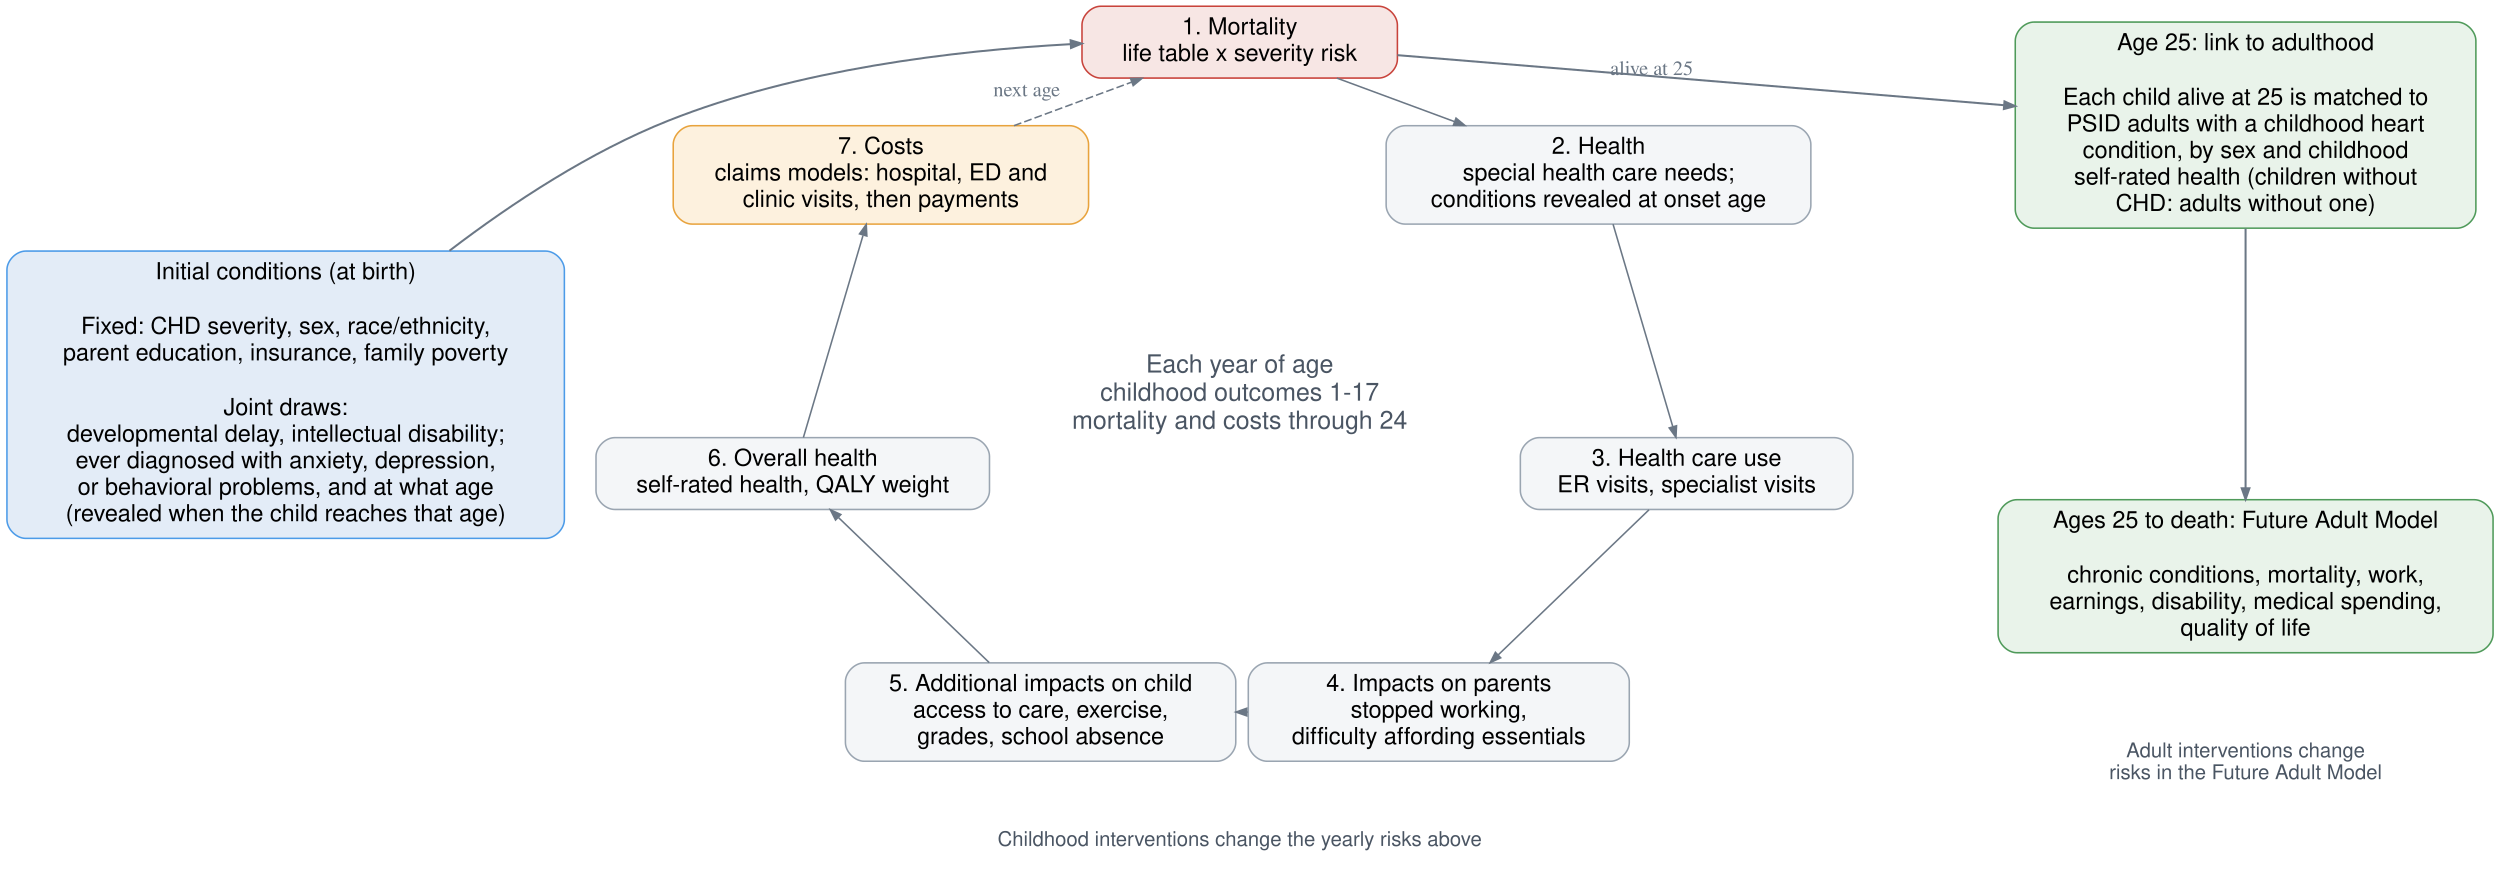
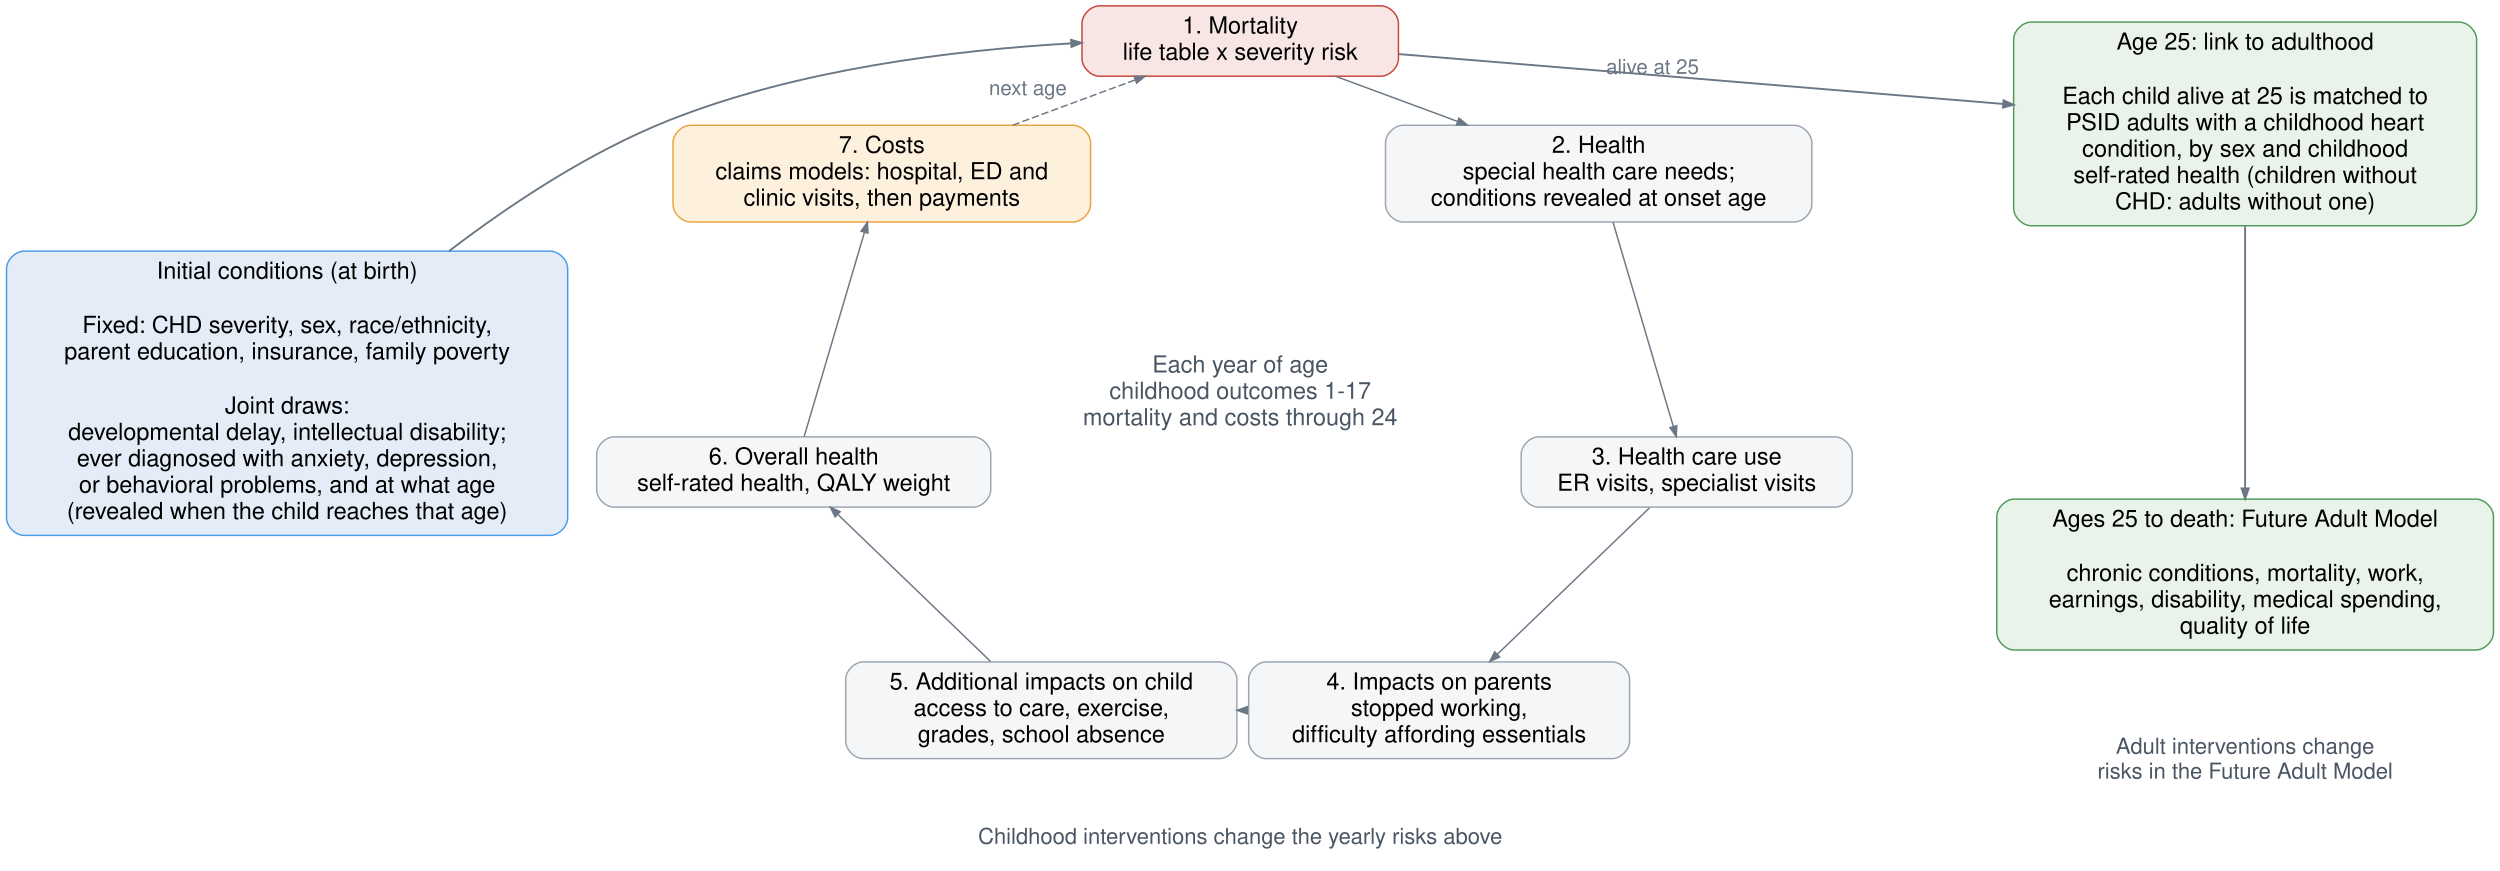
- <svg xmlns="http://www.w3.org/2000/svg" width="1600pt" height="560pt" viewBox="0.00 0.00 1600.20 560.38">
-   <g id="graph0" class="graph" transform="scale(1 1) rotate(0) translate(4 556.38)">
+ <svg xmlns="http://www.w3.org/2000/svg" width="1705pt" height="594pt" viewBox="0.00 0.00 1705.42 594.47">
+   <g id="graph0" class="graph" transform="scale(1 1) rotate(0) translate(4 590.47)">
    <g id="node1" class="node">
-       <path fill="#e3ecf7" stroke="#4c9be8" d="M345,-395.58C345,-395.58 12,-395.58 12,-395.58 6,-395.58 0,-389.58 0,-383.58 0,-383.58 0,-223.58 0,-223.58 0,-217.58 6,-211.58 12,-211.58 12,-211.58 345,-211.58 345,-211.58 351,-211.58 357,-217.58 357,-223.58 357,-223.58 357,-383.58 357,-383.58 357,-389.58 351,-395.58 345,-395.58" />
-       <text text-anchor="middle" x="178.5" y="-377.58" font-family="Helvetica,sans-Serif" font-size="15.00">Initial conditions (at birth)</text>
-       <text text-anchor="middle" x="178.5" y="-342.58" font-family="Helvetica,sans-Serif" font-size="15.00">Fixed: CHD severity, sex, race/ethnicity,</text>
-       <text text-anchor="middle" x="178.5" y="-325.58" font-family="Helvetica,sans-Serif" font-size="15.00">parent education, insurance, family poverty</text>
-       <text text-anchor="middle" x="178.5" y="-290.58" font-family="Helvetica,sans-Serif" font-size="15.00">Joint draws:</text>
-       <text text-anchor="middle" x="178.5" y="-273.58" font-family="Helvetica,sans-Serif" font-size="15.00">developmental delay, intellectual disability;</text>
-       <text text-anchor="middle" x="178.5" y="-256.58" font-family="Helvetica,sans-Serif" font-size="15.00">ever diagnosed with anxiety, depression,</text>
-       <text text-anchor="middle" x="178.5" y="-239.58" font-family="Helvetica,sans-Serif" font-size="15.00">or behavioral problems, and at what age</text>
-       <text text-anchor="middle" x="178.5" y="-222.58" font-family="Helvetica,sans-Serif" font-size="15.00">(revealed when the child reaches that age)</text>
+       <path fill="#e3ecf7" stroke="#4c9be8" d="M371,-419.05C371,-419.05 12,-419.05 12,-419.05 6,-419.05 0,-413.05 0,-407.05 0,-407.05 0,-237.05 0,-237.05 0,-231.05 6,-225.05 12,-225.05 12,-225.05 371,-225.05 371,-225.05 377,-225.05 383,-231.05 383,-237.05 383,-237.05 383,-407.05 383,-407.05 383,-413.05 377,-419.05 371,-419.05" />
+       <text text-anchor="middle" x="191.5" y="-400.25" font-family="Helvetica,sans-Serif" font-size="16.00">Initial conditions (at birth)</text>
+       <text text-anchor="middle" x="191.5" y="-363.25" font-family="Helvetica,sans-Serif" font-size="16.00">Fixed: CHD severity, sex, race/ethnicity,</text>
+       <text text-anchor="middle" x="191.5" y="-345.25" font-family="Helvetica,sans-Serif" font-size="16.00">parent education, insurance, family poverty</text>
+       <text text-anchor="middle" x="191.5" y="-308.25" font-family="Helvetica,sans-Serif" font-size="16.00">Joint draws:</text>
+       <text text-anchor="middle" x="191.5" y="-290.25" font-family="Helvetica,sans-Serif" font-size="16.00">developmental delay, intellectual disability;</text>
+       <text text-anchor="middle" x="191.5" y="-272.25" font-family="Helvetica,sans-Serif" font-size="16.00">ever diagnosed with anxiety, depression,</text>
+       <text text-anchor="middle" x="191.5" y="-254.25" font-family="Helvetica,sans-Serif" font-size="16.00">or behavioral problems, and at what age</text>
+       <text text-anchor="middle" x="191.5" y="-236.25" font-family="Helvetica,sans-Serif" font-size="16.00">(revealed when the child reaches that age)</text>
    </g>
    <g id="node3" class="node">
-       <path fill="#f7e6e4" stroke="#c8433b" d="M878.5,-552.38C878.5,-552.38 700.5,-552.38 700.5,-552.38 694.5,-552.38 688.5,-546.38 688.5,-540.38 688.5,-540.38 688.5,-518.38 688.5,-518.38 688.5,-512.38 694.5,-506.38 700.5,-506.38 700.5,-506.38 878.5,-506.38 878.5,-506.38 884.5,-506.38 890.5,-512.38 890.5,-518.38 890.5,-518.38 890.5,-540.38 890.5,-540.38 890.5,-546.38 884.5,-552.38 878.5,-552.38" />
-       <text text-anchor="middle" x="789.5" y="-534.38" font-family="Helvetica,sans-Serif" font-size="15.00">1. Mortality</text>
-       <text text-anchor="middle" x="789.5" y="-517.38" font-family="Helvetica,sans-Serif" font-size="15.00">life table x severity risk</text>
+       <path fill="#f7e6e4" stroke="#c8433b" d="M938.03,-586.47C938.03,-586.47 746.03,-586.47 746.03,-586.47 740.03,-586.47 734.03,-580.47 734.03,-574.47 734.03,-574.47 734.03,-550.47 734.03,-550.47 734.03,-544.47 740.03,-538.47 746.03,-538.47 746.03,-538.47 938.03,-538.47 938.03,-538.47 944.03,-538.47 950.03,-544.47 950.03,-550.47 950.03,-550.47 950.03,-574.47 950.03,-574.47 950.03,-580.47 944.03,-586.47 938.03,-586.47" />
+       <text text-anchor="middle" x="842.03" y="-567.67" font-family="Helvetica,sans-Serif" font-size="16.00">1. Mortality</text>
+       <text text-anchor="middle" x="842.03" y="-549.67" font-family="Helvetica,sans-Serif" font-size="16.00">life table x severity risk</text>
    </g>
    <g id="edge8" class="edge">
-       <path fill="none" stroke="#6b7785" stroke-width="1.3" d="M283.39,-395.79C324.48,-427.14 373.69,-459.22 423.51,-479.07 506.05,-511.95 606.43,-523.98 681.18,-528.09" />
-       <polygon fill="#6b7785" stroke="#6b7785" stroke-width="1.3" points="681.21,-530.55 688.33,-528.47 681.47,-525.65 681.21,-530.55" />
+       <path fill="none" stroke="#6b7785" stroke-width="1.3" d="M301.96,-419.07C345.8,-452.53 398.42,-486.91 451.68,-508.16 539.74,-543.29 646.84,-556.3 726.56,-560.85" />
+       <polygon fill="#6b7785" stroke="#6b7785" stroke-width="1.3" points="726.58,-563.3 733.71,-561.24 726.85,-558.41 726.58,-563.3" />
    </g>
    <g id="node2" class="node">
-       <text text-anchor="middle" x="789.5" y="-317.78" font-family="Helvetica,sans-Serif" font-size="16.00" fill="#4a5563">Each year of age</text>
-       <text text-anchor="middle" x="789.5" y="-299.78" font-family="Helvetica,sans-Serif" font-size="16.00" fill="#4a5563">childhood outcomes 1-17</text>
-       <text text-anchor="middle" x="789.5" y="-281.78" font-family="Helvetica,sans-Serif" font-size="16.00" fill="#4a5563">mortality and costs through 24</text>
+       <text text-anchor="middle" x="842.03" y="-336.25" font-family="Helvetica,sans-Serif" font-size="16.00" fill="#4a5563">Each year of age</text>
+       <text text-anchor="middle" x="842.03" y="-318.25" font-family="Helvetica,sans-Serif" font-size="16.00" fill="#4a5563">childhood outcomes 1-17</text>
+       <text text-anchor="middle" x="842.03" y="-300.25" font-family="Helvetica,sans-Serif" font-size="16.00" fill="#4a5563">mortality and costs through 24</text>
    </g>
    <g id="node4" class="node">
-       <path fill="#f4f6f8" stroke="#9aa5b1" d="M1143.29,-475.87C1143.29,-475.87 895.29,-475.87 895.29,-475.87 889.29,-475.87 883.29,-469.87 883.29,-463.87 883.29,-463.87 883.29,-424.87 883.29,-424.87 883.29,-418.87 889.29,-412.87 895.29,-412.87 895.29,-412.87 1143.29,-412.87 1143.29,-412.87 1149.29,-412.87 1155.29,-418.87 1155.29,-424.87 1155.29,-424.87 1155.29,-463.87 1155.29,-463.87 1155.29,-469.87 1149.29,-475.87 1143.29,-475.87" />
-       <text text-anchor="middle" x="1019.29" y="-457.87" font-family="Helvetica,sans-Serif" font-size="15.00">2. Health</text>
-       <text text-anchor="middle" x="1019.29" y="-440.87" font-family="Helvetica,sans-Serif" font-size="15.00">special health care needs;</text>
-       <text text-anchor="middle" x="1019.29" y="-423.87" font-family="Helvetica,sans-Serif" font-size="15.00">conditions revealed at onset age</text>
+       <path fill="#f4f6f8" stroke="#9aa5b1" d="M1220.19,-504.96C1220.19,-504.96 953.19,-504.96 953.19,-504.96 947.19,-504.96 941.19,-498.96 941.19,-492.96 941.19,-492.96 941.19,-450.96 941.19,-450.96 941.19,-444.96 947.19,-438.96 953.19,-438.96 953.19,-438.96 1220.19,-438.96 1220.19,-438.96 1226.19,-438.96 1232.19,-444.96 1232.19,-450.96 1232.19,-450.96 1232.19,-492.96 1232.19,-492.96 1232.19,-498.96 1226.19,-504.96 1220.19,-504.96" />
+       <text text-anchor="middle" x="1086.69" y="-486.16" font-family="Helvetica,sans-Serif" font-size="16.00">2. Health</text>
+       <text text-anchor="middle" x="1086.69" y="-468.16" font-family="Helvetica,sans-Serif" font-size="16.00">special health care needs;</text>
+       <text text-anchor="middle" x="1086.69" y="-450.16" font-family="Helvetica,sans-Serif" font-size="16.00">conditions revealed at onset age</text>
    </g>
    <g id="edge1" class="edge">
-       <path fill="none" stroke="#6b7785" d="M851.68,-506.37C874.87,-497.8 901.7,-487.87 927.02,-478.51" />
-       <polygon fill="#6b7785" stroke="#6b7785" points="928.05,-480.74 933.76,-476.01 926.35,-476.14 928.05,-480.74" />
+       <path fill="none" stroke="#6b7785" d="M906.96,-538.45C932.51,-529 962.39,-517.94 990.37,-507.59" />
+       <polygon fill="#6b7785" stroke="#6b7785" points="991.34,-509.85 997.06,-505.12 989.64,-505.25 991.34,-509.85" />
    </g>
    <g id="node10" class="node">
-       <path fill="#e9f3ea" stroke="#4f9a5a" d="M1569.2,-542.25C1569.2,-542.25 1298.2,-542.25 1298.2,-542.25 1292.2,-542.25 1286.2,-536.25 1286.2,-530.25 1286.2,-530.25 1286.2,-422.25 1286.2,-422.25 1286.2,-416.25 1292.2,-410.25 1298.2,-410.25 1298.2,-410.25 1569.2,-410.25 1569.2,-410.25 1575.2,-410.25 1581.2,-416.25 1581.2,-422.25 1581.2,-422.25 1581.2,-530.25 1581.2,-530.25 1581.2,-536.25 1575.2,-542.25 1569.2,-542.25" />
-       <text text-anchor="middle" x="1433.7" y="-524.25" font-family="Helvetica,sans-Serif" font-size="15.00">Age 25: link to adulthood</text>
-       <text text-anchor="middle" x="1433.7" y="-489.25" font-family="Helvetica,sans-Serif" font-size="15.00">Each child alive at 25 is matched to</text>
-       <text text-anchor="middle" x="1433.7" y="-472.25" font-family="Helvetica,sans-Serif" font-size="15.00">PSID adults with a childhood heart</text>
-       <text text-anchor="middle" x="1433.7" y="-455.25" font-family="Helvetica,sans-Serif" font-size="15.00">condition, by sex and childhood</text>
-       <text text-anchor="middle" x="1433.7" y="-438.25" font-family="Helvetica,sans-Serif" font-size="15.00">self-rated health (children without</text>
-       <text text-anchor="middle" x="1433.7" y="-421.25" font-family="Helvetica,sans-Serif" font-size="15.00">CHD: adults without one)</text>
+       <path fill="#e9f3ea" stroke="#4f9a5a" d="M1673.92,-575.4C1673.92,-575.4 1381.92,-575.4 1381.92,-575.4 1375.92,-575.4 1369.92,-569.4 1369.92,-563.4 1369.92,-563.4 1369.92,-448.4 1369.92,-448.4 1369.92,-442.4 1375.92,-436.4 1381.92,-436.4 1381.92,-436.4 1673.92,-436.4 1673.92,-436.4 1679.92,-436.4 1685.92,-442.4 1685.92,-448.4 1685.92,-448.4 1685.92,-563.4 1685.92,-563.4 1685.92,-569.4 1679.92,-575.4 1673.92,-575.4" />
+       <text text-anchor="middle" x="1527.92" y="-556.6" font-family="Helvetica,sans-Serif" font-size="16.00">Age 25: link to adulthood</text>
+       <text text-anchor="middle" x="1527.92" y="-519.6" font-family="Helvetica,sans-Serif" font-size="16.00">Each child alive at 25 is matched to</text>
+       <text text-anchor="middle" x="1527.92" y="-501.6" font-family="Helvetica,sans-Serif" font-size="16.00">PSID adults with a childhood heart</text>
+       <text text-anchor="middle" x="1527.92" y="-483.6" font-family="Helvetica,sans-Serif" font-size="16.00">condition, by sex and childhood</text>
+       <text text-anchor="middle" x="1527.92" y="-465.6" font-family="Helvetica,sans-Serif" font-size="16.00">self-rated health (children without</text>
+       <text text-anchor="middle" x="1527.92" y="-447.6" font-family="Helvetica,sans-Serif" font-size="16.00">CHD: adults without one)</text>
    </g>
    <g id="edge9" class="edge">
-       <path fill="none" stroke="#6b7785" stroke-width="1.3" d="M890.51,-521.05C994.67,-512.46 1158.42,-498.95 1278.93,-489.01" />
-       <polygon fill="#6b7785" stroke="#6b7785" stroke-width="1.3" points="1279.3,-491.44 1286.08,-488.42 1278.9,-486.56 1279.3,-491.44" />
-       <text text-anchor="middle" x="1053.31" y="-508.34" font-family="Times,serif" font-size="13.00" fill="#6b7785">alive at 25</text>
+       <path fill="none" stroke="#6b7785" stroke-width="1.3" d="M950.34,-553.54C1061.11,-544.4 1234.64,-530.09 1362.6,-519.53" />
+       <polygon fill="#6b7785" stroke="#6b7785" stroke-width="1.3" points="1363.04,-521.96 1369.81,-518.94 1362.63,-517.07 1363.04,-521.96" />
+       <text text-anchor="middle" x="1123.41" y="-540.05" font-family="Helvetica,sans-Serif" font-size="14.00" fill="#6b7785">alive at 25</text>
    </g>
    <g id="node5" class="node">
-       <path fill="#f4f6f8" stroke="#9aa5b1" d="M1170.24,-276.1C1170.24,-276.1 981.24,-276.1 981.24,-276.1 975.24,-276.1 969.24,-270.1 969.24,-264.1 969.24,-264.1 969.24,-242.1 969.24,-242.1 969.24,-236.1 975.24,-230.1 981.24,-230.1 981.24,-230.1 1170.24,-230.1 1170.24,-230.1 1176.24,-230.1 1182.24,-236.1 1182.24,-242.1 1182.24,-242.1 1182.24,-264.1 1182.24,-264.1 1182.24,-270.1 1176.24,-276.1 1170.24,-276.1" />
-       <text text-anchor="middle" x="1075.74" y="-258.1" font-family="Helvetica,sans-Serif" font-size="15.00">3. Health care use</text>
-       <text text-anchor="middle" x="1075.74" y="-241.1" font-family="Helvetica,sans-Serif" font-size="15.00">ER visits, specialist visits</text>
+       <path fill="#f4f6f8" stroke="#9aa5b1" d="M1247.79,-292.31C1247.79,-292.31 1045.79,-292.31 1045.79,-292.31 1039.79,-292.31 1033.79,-286.31 1033.79,-280.31 1033.79,-280.31 1033.79,-256.31 1033.79,-256.31 1033.79,-250.31 1039.79,-244.31 1045.79,-244.31 1045.79,-244.31 1247.79,-244.31 1247.79,-244.31 1253.79,-244.31 1259.79,-250.31 1259.79,-256.31 1259.79,-256.31 1259.79,-280.31 1259.79,-280.31 1259.79,-286.31 1253.79,-292.31 1247.79,-292.31" />
+       <text text-anchor="middle" x="1146.79" y="-273.51" font-family="Helvetica,sans-Serif" font-size="16.00">3. Health care use</text>
+       <text text-anchor="middle" x="1146.79" y="-255.51" font-family="Helvetica,sans-Serif" font-size="16.00">ER visits, specialist visits</text>
    </g>
    <g id="edge2" class="edge">
-       <path fill="none" stroke="#6b7785" d="M1028.61,-412.79C1039.24,-376.78 1056.48,-318.35 1066.9,-283.04" />
-       <polygon fill="#6b7785" stroke="#6b7785" points="1069.26,-283.71 1068.89,-276.3 1064.56,-282.32 1069.26,-283.71" />
+       <path fill="none" stroke="#6b7785" d="M1096.48,-438.79C1107.88,-400.17 1126.56,-336.88 1137.67,-299.25" />
+       <polygon fill="#6b7785" stroke="#6b7785" points="1140.02,-299.94 1139.65,-292.53 1135.32,-298.55 1140.02,-299.94" />
    </g>
    <g id="node6" class="node">
-       <path fill="#f4f6f8" stroke="#9aa5b1" d="M1027.01,-131.85C1027.01,-131.85 807.01,-131.85 807.01,-131.85 801.01,-131.85 795.01,-125.85 795.01,-119.85 795.01,-119.85 795.01,-80.85 795.01,-80.85 795.01,-74.85 801.01,-68.85 807.01,-68.85 807.01,-68.85 1027.01,-68.85 1027.01,-68.85 1033.01,-68.85 1039.01,-74.85 1039.01,-80.85 1039.01,-80.85 1039.01,-119.85 1039.01,-119.85 1039.01,-125.85 1033.01,-131.85 1027.01,-131.85" />
-       <text text-anchor="middle" x="917.01" y="-113.85" font-family="Helvetica,sans-Serif" font-size="15.00">4. Impacts on parents</text>
-       <text text-anchor="middle" x="917.01" y="-96.85" font-family="Helvetica,sans-Serif" font-size="15.00">stopped working,</text>
-       <text text-anchor="middle" x="917.01" y="-79.85" font-family="Helvetica,sans-Serif" font-size="15.00">difficulty affording essentials</text>
+       <path fill="#f4f6f8" stroke="#9aa5b1" d="M1095.8,-138.68C1095.8,-138.68 859.8,-138.68 859.8,-138.68 853.8,-138.68 847.8,-132.68 847.8,-126.68 847.8,-126.68 847.8,-84.68 847.8,-84.68 847.8,-78.68 853.8,-72.68 859.8,-72.68 859.8,-72.68 1095.8,-72.68 1095.8,-72.68 1101.8,-72.68 1107.8,-78.68 1107.8,-84.68 1107.8,-84.68 1107.8,-126.68 1107.8,-126.68 1107.8,-132.68 1101.8,-138.68 1095.8,-138.68" />
+       <text text-anchor="middle" x="977.8" y="-119.88" font-family="Helvetica,sans-Serif" font-size="16.00">4. Impacts on parents</text>
+       <text text-anchor="middle" x="977.8" y="-101.88" font-family="Helvetica,sans-Serif" font-size="16.00">stopped working,</text>
+       <text text-anchor="middle" x="977.8" y="-83.88" font-family="Helvetica,sans-Serif" font-size="16.00">difficulty affording essentials</text>
    </g>
    <g id="edge3" class="edge">
-       <path fill="none" stroke="#6b7785" d="M1051.63,-229.9C1025.97,-205.21 985.01,-165.79 955,-136.91" />
-       <polygon fill="#6b7785" stroke="#6b7785" points="956.65,-135.1 949.91,-132.01 953.26,-138.63 956.65,-135.1" />
+       <path fill="none" stroke="#6b7785" d="M1121.49,-243.97C1093.96,-217.47 1049.58,-174.76 1017.42,-143.81" />
+       <polygon fill="#6b7785" stroke="#6b7785" points="1019.11,-142.04 1012.37,-138.95 1015.71,-145.57 1019.11,-142.04" />
    </g>
    <g id="node7" class="node">
-       <path fill="#f4f6f8" stroke="#9aa5b1" d="M774.99,-131.85C774.99,-131.85 548.99,-131.85 548.99,-131.85 542.99,-131.85 536.99,-125.85 536.99,-119.85 536.99,-119.85 536.99,-80.85 536.99,-80.85 536.99,-74.85 542.99,-68.85 548.99,-68.85 548.99,-68.85 774.99,-68.85 774.99,-68.85 780.99,-68.85 786.99,-74.85 786.99,-80.85 786.99,-80.85 786.99,-119.85 786.99,-119.85 786.99,-125.85 780.99,-131.85 774.99,-131.85" />
-       <text text-anchor="middle" x="661.99" y="-113.85" font-family="Helvetica,sans-Serif" font-size="15.00">5. Additional impacts on child</text>
-       <text text-anchor="middle" x="661.99" y="-96.85" font-family="Helvetica,sans-Serif" font-size="15.00">access to care, exercise,</text>
-       <text text-anchor="middle" x="661.99" y="-79.85" font-family="Helvetica,sans-Serif" font-size="15.00">grades, school absence</text>
+       <path fill="#f4f6f8" stroke="#9aa5b1" d="M827.77,-138.68C827.77,-138.68 584.77,-138.68 584.77,-138.68 578.77,-138.68 572.77,-132.68 572.77,-126.68 572.77,-126.68 572.77,-84.68 572.77,-84.68 572.77,-78.68 578.77,-72.68 584.77,-72.68 584.77,-72.68 827.77,-72.68 827.77,-72.68 833.77,-72.68 839.77,-78.68 839.77,-84.68 839.77,-84.68 839.77,-126.68 839.77,-126.68 839.77,-132.68 833.77,-138.68 827.77,-138.68" />
+       <text text-anchor="middle" x="706.27" y="-119.88" font-family="Helvetica,sans-Serif" font-size="16.00">5. Additional impacts on child</text>
+       <text text-anchor="middle" x="706.27" y="-101.88" font-family="Helvetica,sans-Serif" font-size="16.00">access to care, exercise,</text>
+       <text text-anchor="middle" x="706.27" y="-83.88" font-family="Helvetica,sans-Serif" font-size="16.00">grades, school absence</text>
    </g>
    <g id="edge4" class="edge">
-       <path fill="none" stroke="#6b7785" d="M794.73,-100.35C794.57,-100.35 794.41,-100.35 794.25,-100.35" />
-       <polygon fill="#6b7785" stroke="#6b7785" points="794.05,-97.9 787.05,-100.35 794.05,-102.8 794.05,-97.9" />
+       <path fill="none" stroke="#6b7785" d="M847.6,-105.68C847.44,-105.68 847.28,-105.68 847.12,-105.68" />
+       <polygon fill="#6b7785" stroke="#6b7785" points="846.84,-103.23 839.84,-105.68 846.84,-108.13 846.84,-103.23" />
    </g>
    <g id="node8" class="node">
-       <path fill="#f4f6f8" stroke="#9aa5b1" d="M617.26,-276.1C617.26,-276.1 389.26,-276.1 389.26,-276.1 383.26,-276.1 377.26,-270.1 377.26,-264.1 377.26,-264.1 377.26,-242.1 377.26,-242.1 377.26,-236.1 383.26,-230.1 389.26,-230.1 389.26,-230.1 617.26,-230.1 617.26,-230.1 623.26,-230.1 629.26,-236.1 629.26,-242.1 629.26,-242.1 629.26,-264.1 629.26,-264.1 629.26,-270.1 623.26,-276.1 617.26,-276.1" />
-       <text text-anchor="middle" x="503.26" y="-258.1" font-family="Helvetica,sans-Serif" font-size="15.00">6. Overall health</text>
-       <text text-anchor="middle" x="503.26" y="-241.1" font-family="Helvetica,sans-Serif" font-size="15.00">self-rated health, QALY weight</text>
+       <path fill="#f4f6f8" stroke="#9aa5b1" d="M659.77,-292.31C659.77,-292.31 414.77,-292.31 414.77,-292.31 408.77,-292.31 402.77,-286.31 402.77,-280.31 402.77,-280.31 402.77,-256.31 402.77,-256.31 402.77,-250.31 408.77,-244.31 414.77,-244.31 414.77,-244.31 659.77,-244.31 659.77,-244.31 665.77,-244.31 671.77,-250.31 671.77,-256.31 671.77,-256.31 671.77,-280.31 671.77,-280.31 671.77,-286.31 665.77,-292.31 659.77,-292.31" />
+       <text text-anchor="middle" x="537.27" y="-273.51" font-family="Helvetica,sans-Serif" font-size="16.00">6. Overall health</text>
+       <text text-anchor="middle" x="537.27" y="-255.51" font-family="Helvetica,sans-Serif" font-size="16.00">self-rated health, QALY weight</text>
    </g>
    <g id="edge5" class="edge">
-       <path fill="none" stroke="#6b7785" d="M629.1,-132C600.66,-159.36 559.94,-198.55 532.6,-224.87" />
-       <polygon fill="#6b7785" stroke="#6b7785" points="530.66,-223.33 527.32,-229.95 534.06,-226.86 530.66,-223.33" />
+       <path fill="none" stroke="#6b7785" d="M671.66,-138.98C641.03,-168.47 596.76,-211.07 567.51,-239.21" />
+       <polygon fill="#6b7785" stroke="#6b7785" points="565.58,-237.67 562.24,-244.29 568.98,-241.2 565.58,-237.67" />
    </g>
    <g id="node9" class="node">
-       <path fill="#fdf1de" stroke="#e8a33d" d="M680.71,-475.87C680.71,-475.87 438.71,-475.87 438.71,-475.87 432.71,-475.87 426.71,-469.87 426.71,-463.87 426.71,-463.87 426.71,-424.87 426.71,-424.87 426.71,-418.87 432.71,-412.87 438.71,-412.87 438.71,-412.87 680.71,-412.87 680.71,-412.87 686.71,-412.87 692.71,-418.87 692.71,-424.87 692.71,-424.87 692.71,-463.87 692.71,-463.87 692.71,-469.87 686.71,-475.87 680.71,-475.87" />
-       <text text-anchor="middle" x="559.71" y="-457.87" font-family="Helvetica,sans-Serif" font-size="15.00">7. Costs</text>
-       <text text-anchor="middle" x="559.71" y="-440.87" font-family="Helvetica,sans-Serif" font-size="15.00">claims models: hospital, ED and</text>
-       <text text-anchor="middle" x="559.71" y="-423.87" font-family="Helvetica,sans-Serif" font-size="15.00">clinic visits, then payments</text>
+       <path fill="#fdf1de" stroke="#e8a33d" d="M727.88,-504.96C727.88,-504.96 466.88,-504.96 466.88,-504.96 460.88,-504.96 454.88,-498.96 454.88,-492.96 454.88,-492.96 454.88,-450.96 454.88,-450.96 454.88,-444.96 460.88,-438.96 466.88,-438.96 466.88,-438.96 727.88,-438.96 727.88,-438.96 733.88,-438.96 739.88,-444.96 739.88,-450.96 739.88,-450.96 739.88,-492.96 739.88,-492.96 739.88,-498.96 733.88,-504.96 727.88,-504.96" />
+       <text text-anchor="middle" x="597.38" y="-486.16" font-family="Helvetica,sans-Serif" font-size="16.00">7. Costs</text>
+       <text text-anchor="middle" x="597.38" y="-468.16" font-family="Helvetica,sans-Serif" font-size="16.00">claims models: hospital, ED and</text>
+       <text text-anchor="middle" x="597.38" y="-450.16" font-family="Helvetica,sans-Serif" font-size="16.00">clinic visits, then payments</text>
    </g>
    <g id="edge6" class="edge">
-       <path fill="none" stroke="#6b7785" d="M510.07,-276.17C519.54,-308.26 536.81,-366.77 548.27,-405.62" />
-       <polygon fill="#6b7785" stroke="#6b7785" points="546.01,-406.61 550.34,-412.63 550.71,-405.22 546.01,-406.61" />
+       <path fill="none" stroke="#6b7785" d="M544.4,-292.47C554.57,-326.91 573.34,-390.51 585.59,-432.01" />
+       <polygon fill="#6b7785" stroke="#6b7785" points="583.24,-432.71 587.57,-438.73 587.94,-431.32 583.24,-432.71" />
    </g>
    <g id="edge7" class="edge">
-       <path fill="none" stroke="#6b7785" stroke-dasharray="5,2" d="M644.95,-475.9C669.82,-485.1 696.67,-495.04 720.41,-503.82" />
-       <polygon fill="#6b7785" stroke="#6b7785" points="719.6,-506.13 727.02,-506.27 721.3,-501.54 719.6,-506.13" />
-       <text text-anchor="middle" x="653.1" y="-494.73" font-family="Times,serif" font-size="13.00" fill="#6b7785">  next age</text>
+       <path fill="none" stroke="#6b7785" stroke-dasharray="5,2" d="M686.74,-505.02C714.3,-515.21 744.27,-526.3 770.47,-535.99" />
+       <polygon fill="#6b7785" stroke="#6b7785" points="769.63,-538.29 777.04,-538.43 771.33,-533.7 769.63,-538.29" />
+       <text text-anchor="middle" x="697.11" y="-525.6" font-family="Helvetica,sans-Serif" font-size="14.00" fill="#6b7785">  next age</text>
    </g>
    <g id="node11" class="node">
-       <path fill="#e9f3ea" stroke="#4f9a5a" d="M1580.2,-236.35C1580.2,-236.35 1287.2,-236.35 1287.2,-236.35 1281.2,-236.35 1275.2,-230.35 1275.2,-224.35 1275.2,-224.35 1275.2,-150.35 1275.2,-150.35 1275.2,-144.35 1281.2,-138.35 1287.2,-138.35 1287.2,-138.35 1580.2,-138.35 1580.2,-138.35 1586.2,-138.35 1592.2,-144.35 1592.2,-150.35 1592.2,-150.35 1592.2,-224.35 1592.2,-224.35 1592.2,-230.35 1586.2,-236.35 1580.2,-236.35" />
-       <text text-anchor="middle" x="1433.7" y="-218.35" font-family="Helvetica,sans-Serif" font-size="15.00">Ages 25 to death: Future Adult Model</text>
-       <text text-anchor="middle" x="1433.7" y="-183.35" font-family="Helvetica,sans-Serif" font-size="15.00">chronic conditions, mortality, work,</text>
-       <text text-anchor="middle" x="1433.7" y="-166.35" font-family="Helvetica,sans-Serif" font-size="15.00">earnings, disability, medical spending,</text>
-       <text text-anchor="middle" x="1433.7" y="-149.35" font-family="Helvetica,sans-Serif" font-size="15.00">quality of life</text>
+       <path fill="#e9f3ea" stroke="#4f9a5a" d="M1685.42,-249.81C1685.42,-249.81 1370.42,-249.81 1370.42,-249.81 1364.42,-249.81 1358.42,-243.81 1358.42,-237.81 1358.42,-237.81 1358.42,-158.81 1358.42,-158.81 1358.42,-152.81 1364.42,-146.81 1370.42,-146.81 1370.42,-146.81 1685.42,-146.81 1685.42,-146.81 1691.42,-146.81 1697.42,-152.81 1697.42,-158.81 1697.42,-158.81 1697.42,-237.81 1697.42,-237.81 1697.42,-243.81 1691.42,-249.81 1685.42,-249.81" />
+       <text text-anchor="middle" x="1527.92" y="-231.01" font-family="Helvetica,sans-Serif" font-size="16.00">Ages 25 to death: Future Adult Model</text>
+       <text text-anchor="middle" x="1527.92" y="-194.01" font-family="Helvetica,sans-Serif" font-size="16.00">chronic conditions, mortality, work,</text>
+       <text text-anchor="middle" x="1527.92" y="-176.01" font-family="Helvetica,sans-Serif" font-size="16.00">earnings, disability, medical spending,</text>
+       <text text-anchor="middle" x="1527.92" y="-158.01" font-family="Helvetica,sans-Serif" font-size="16.00">quality of life</text>
    </g>
    <g id="edge10" class="edge">
-       <path fill="none" stroke="#6b7785" stroke-width="1.3" d="M1433.7,-409.97C1433.7,-359.74 1433.7,-291.47 1433.7,-243.82" />
-       <polygon fill="#6b7785" stroke="#6b7785" stroke-width="1.3" points="1436.15,-243.65 1433.7,-236.65 1431.25,-243.65 1436.15,-243.65" />
+       <path fill="none" stroke="#6b7785" stroke-width="1.3" d="M1527.92,-436.1C1527.92,-382.1 1527.92,-308.17 1527.92,-257.14" />
+       <polygon fill="#6b7785" stroke="#6b7785" stroke-width="1.3" points="1530.37,-257.1 1527.92,-250.1 1525.47,-257.1 1530.37,-257.1" />
    </g>
    <g id="node12" class="node">
-       <text text-anchor="middle" x="789.5" y="-14.6" font-family="Helvetica,sans-Serif" font-size="13.00" fill="#4a5563">Childhood interventions change the yearly risks above</text>
+       <text text-anchor="middle" x="842.03" y="-14.5" font-family="Helvetica,sans-Serif" font-size="15.00" fill="#4a5563">Childhood interventions change the yearly risks above</text>
    </g>
    <g id="node13" class="node">
-       <text text-anchor="middle" x="1433.7" y="-71.41" font-family="Helvetica,sans-Serif" font-size="13.00" fill="#4a5563">Adult interventions change</text>
-       <text text-anchor="middle" x="1433.7" y="-57.41" font-family="Helvetica,sans-Serif" font-size="13.00" fill="#4a5563">risks in the Future Adult Model</text>
+       <text text-anchor="middle" x="1527.92" y="-76.03" font-family="Helvetica,sans-Serif" font-size="15.00" fill="#4a5563">Adult interventions change</text>
+       <text text-anchor="middle" x="1527.92" y="-59.03" font-family="Helvetica,sans-Serif" font-size="15.00" fill="#4a5563">risks in the Future Adult Model</text>
    </g>
  </g>
</svg>
